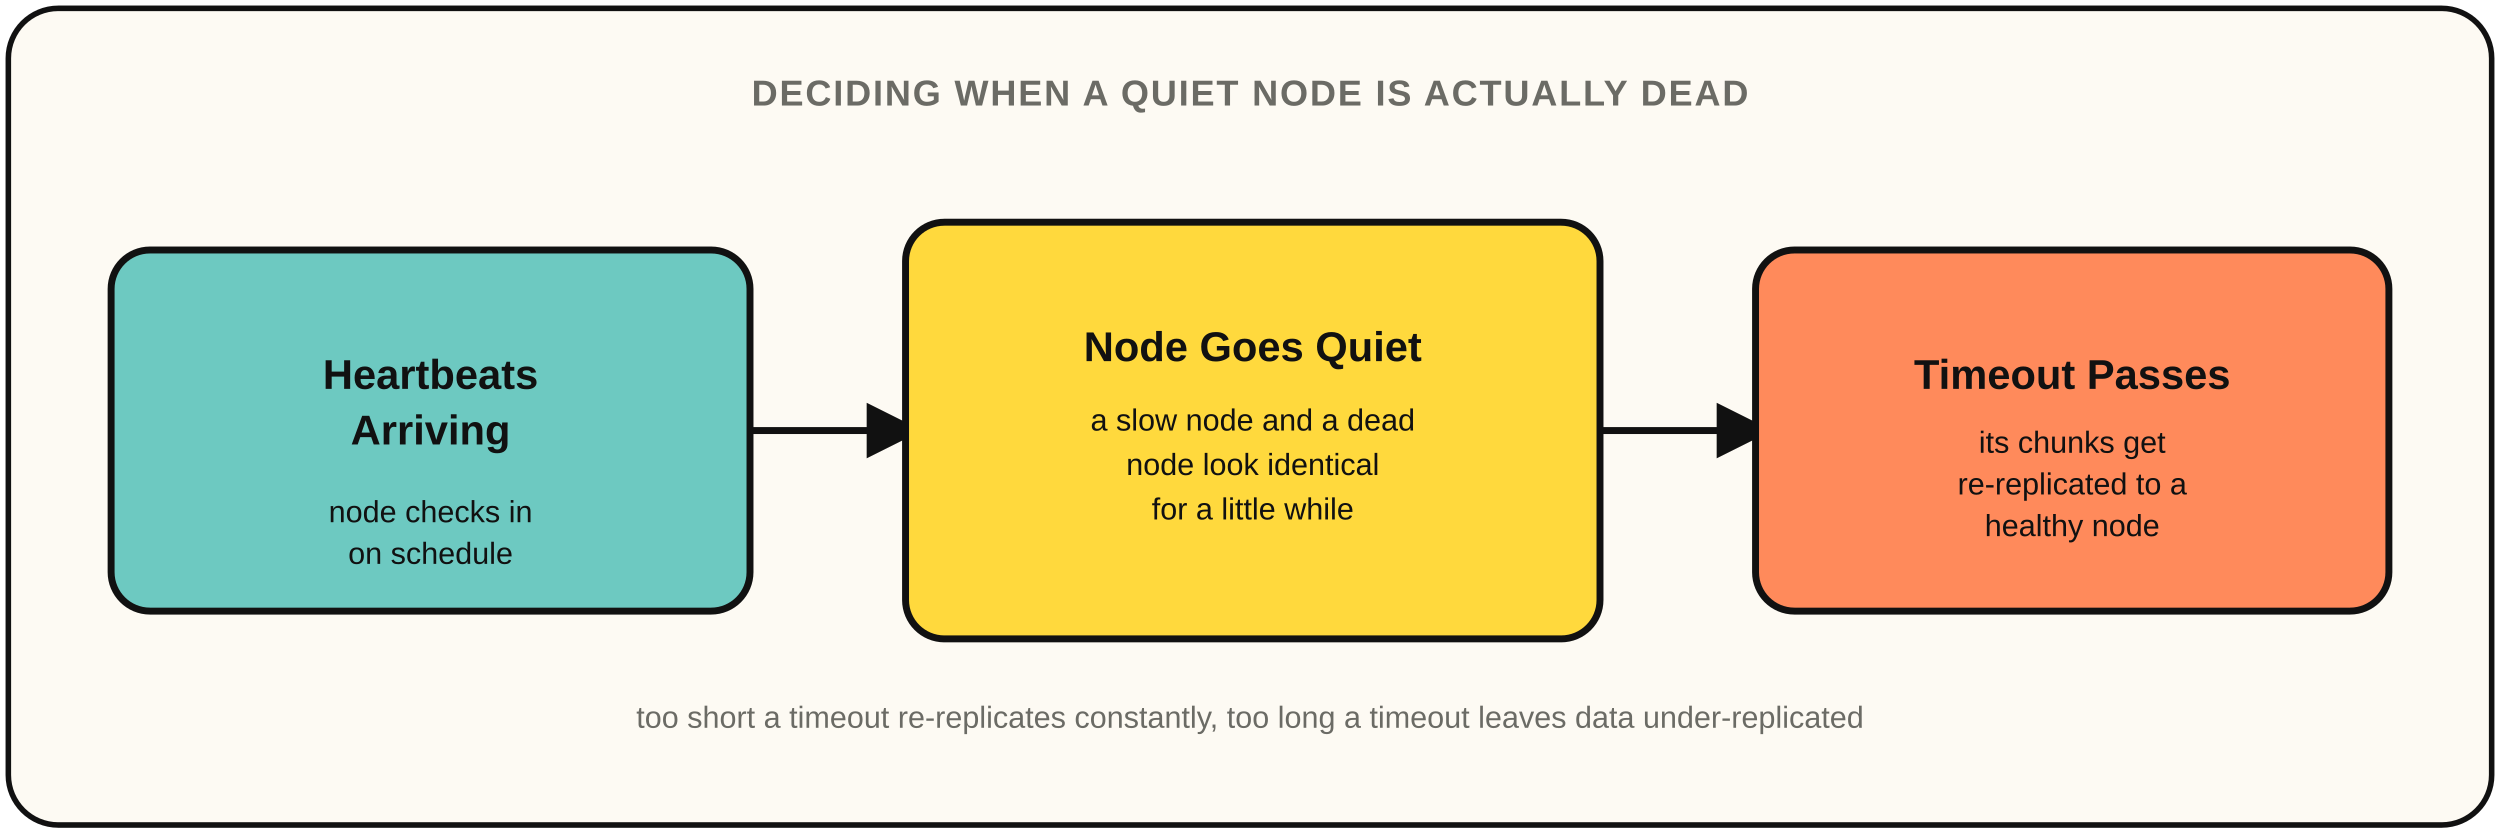
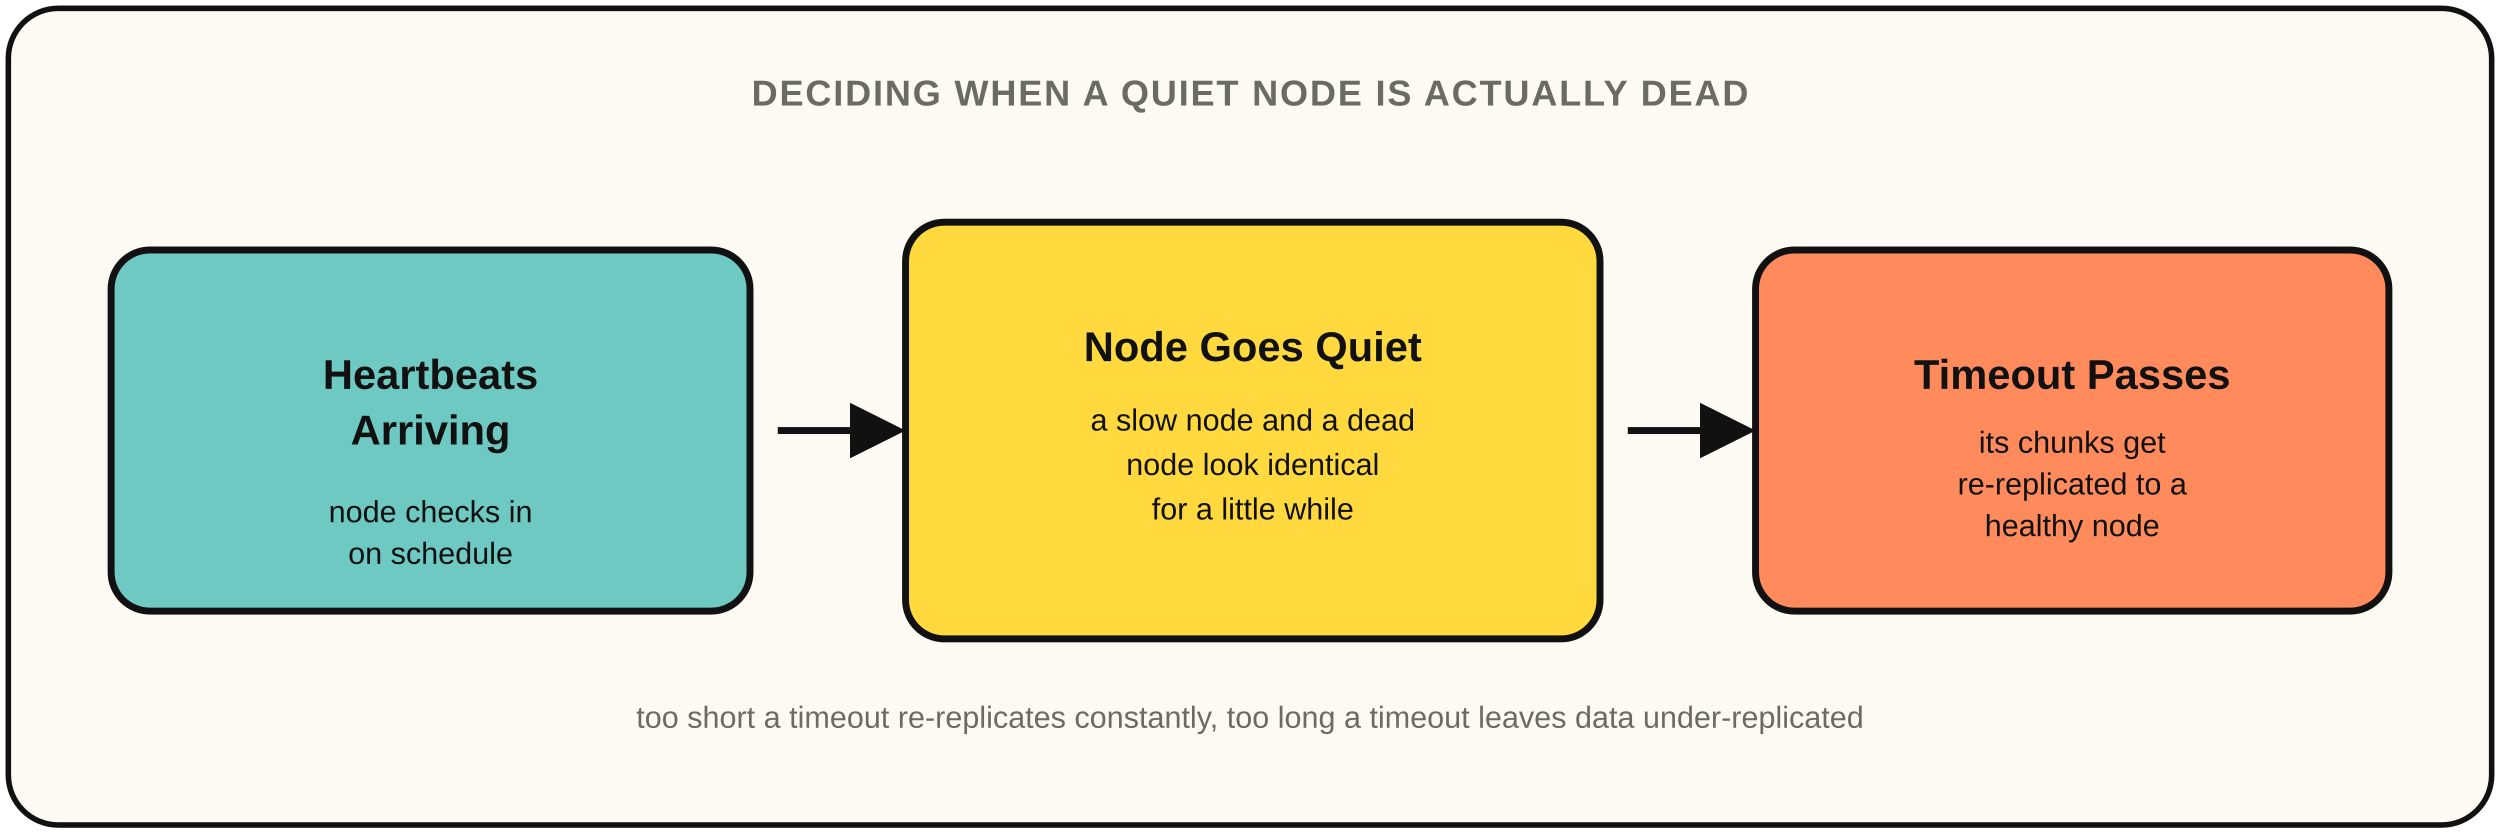
<svg xmlns="http://www.w3.org/2000/svg" viewBox="0 0 900 300" font-family="'Space Grotesk', 'Helvetica Neue', Arial, sans-serif">
  <rect x="3" y="3" width="894" height="294" rx="18" fill="#fdfaf3" stroke="#111111" stroke-width="2" />
  <text x="450" y="38" text-anchor="middle" font-size="13" font-weight="700" letter-spacing="0.05em" fill="#6b6b65">DECIDING WHEN A QUIET NODE IS ACTUALLY DEAD</text>
  <rect x="40" y="90" width="230" height="130" rx="14" fill="#6dc9c1" stroke="#111111" stroke-width="2.5" />
  <text x="155" y="140" text-anchor="middle" font-size="15" font-weight="700" fill="#111111">Heartbeats</text>
  <text x="155" y="160" text-anchor="middle" font-size="15" font-weight="700" fill="#111111">Arriving</text>
  <text x="155" y="188" text-anchor="middle" font-size="11" fill="#111111">node checks in</text>
  <text x="155" y="203" text-anchor="middle" font-size="11" fill="#111111">on schedule</text>
-   <path d="M 270 155 L 322 155" stroke="#111111" stroke-width="2.5" marker-end="url(#arrow)" />
+   <path d="M 280 155 L 316 155" stroke="#111111" stroke-width="2.5" marker-end="url(#arrow)" />
  <rect x="326" y="80" width="250" height="150" rx="14" fill="#ffd93d" stroke="#111111" stroke-width="2.5" />
  <text x="451" y="130" text-anchor="middle" font-size="15" font-weight="700" fill="#111111">Node Goes Quiet</text>
  <text x="451" y="155" text-anchor="middle" font-size="11" fill="#111111">a slow node and a dead</text>
  <text x="451" y="171" text-anchor="middle" font-size="11" fill="#111111">node look identical</text>
  <text x="451" y="187" text-anchor="middle" font-size="11" fill="#111111">for a little while</text>
-   <path d="M 576 155 L 628 155" stroke="#111111" stroke-width="2.5" marker-end="url(#arrow)" />
+   <path d="M 586 155 L 622 155" stroke="#111111" stroke-width="2.5" marker-end="url(#arrow)" />
  <rect x="632" y="90" width="228" height="130" rx="14" fill="#ff8a5b" stroke="#111111" stroke-width="2.5" />
  <text x="746" y="140" text-anchor="middle" font-size="15" font-weight="700" fill="#111111">Timeout Passes</text>
  <text x="746" y="163" text-anchor="middle" font-size="11" fill="#111111">its chunks get</text>
  <text x="746" y="178" text-anchor="middle" font-size="11" fill="#111111">re-replicated to a</text>
  <text x="746" y="193" text-anchor="middle" font-size="11" fill="#111111">healthy node</text>
  <text x="450" y="262" text-anchor="middle" font-size="11" fill="#6b6b65">too short a timeout re-replicates constantly, too long a timeout leaves data under-replicated</text>
  <defs>
    <marker id="arrow" markerWidth="9" markerHeight="9" refX="4" refY="4" orient="auto">
      <path d="M0,0 L8,4 L0,8 Z" fill="#111111" />
    </marker>
  </defs>
</svg>
